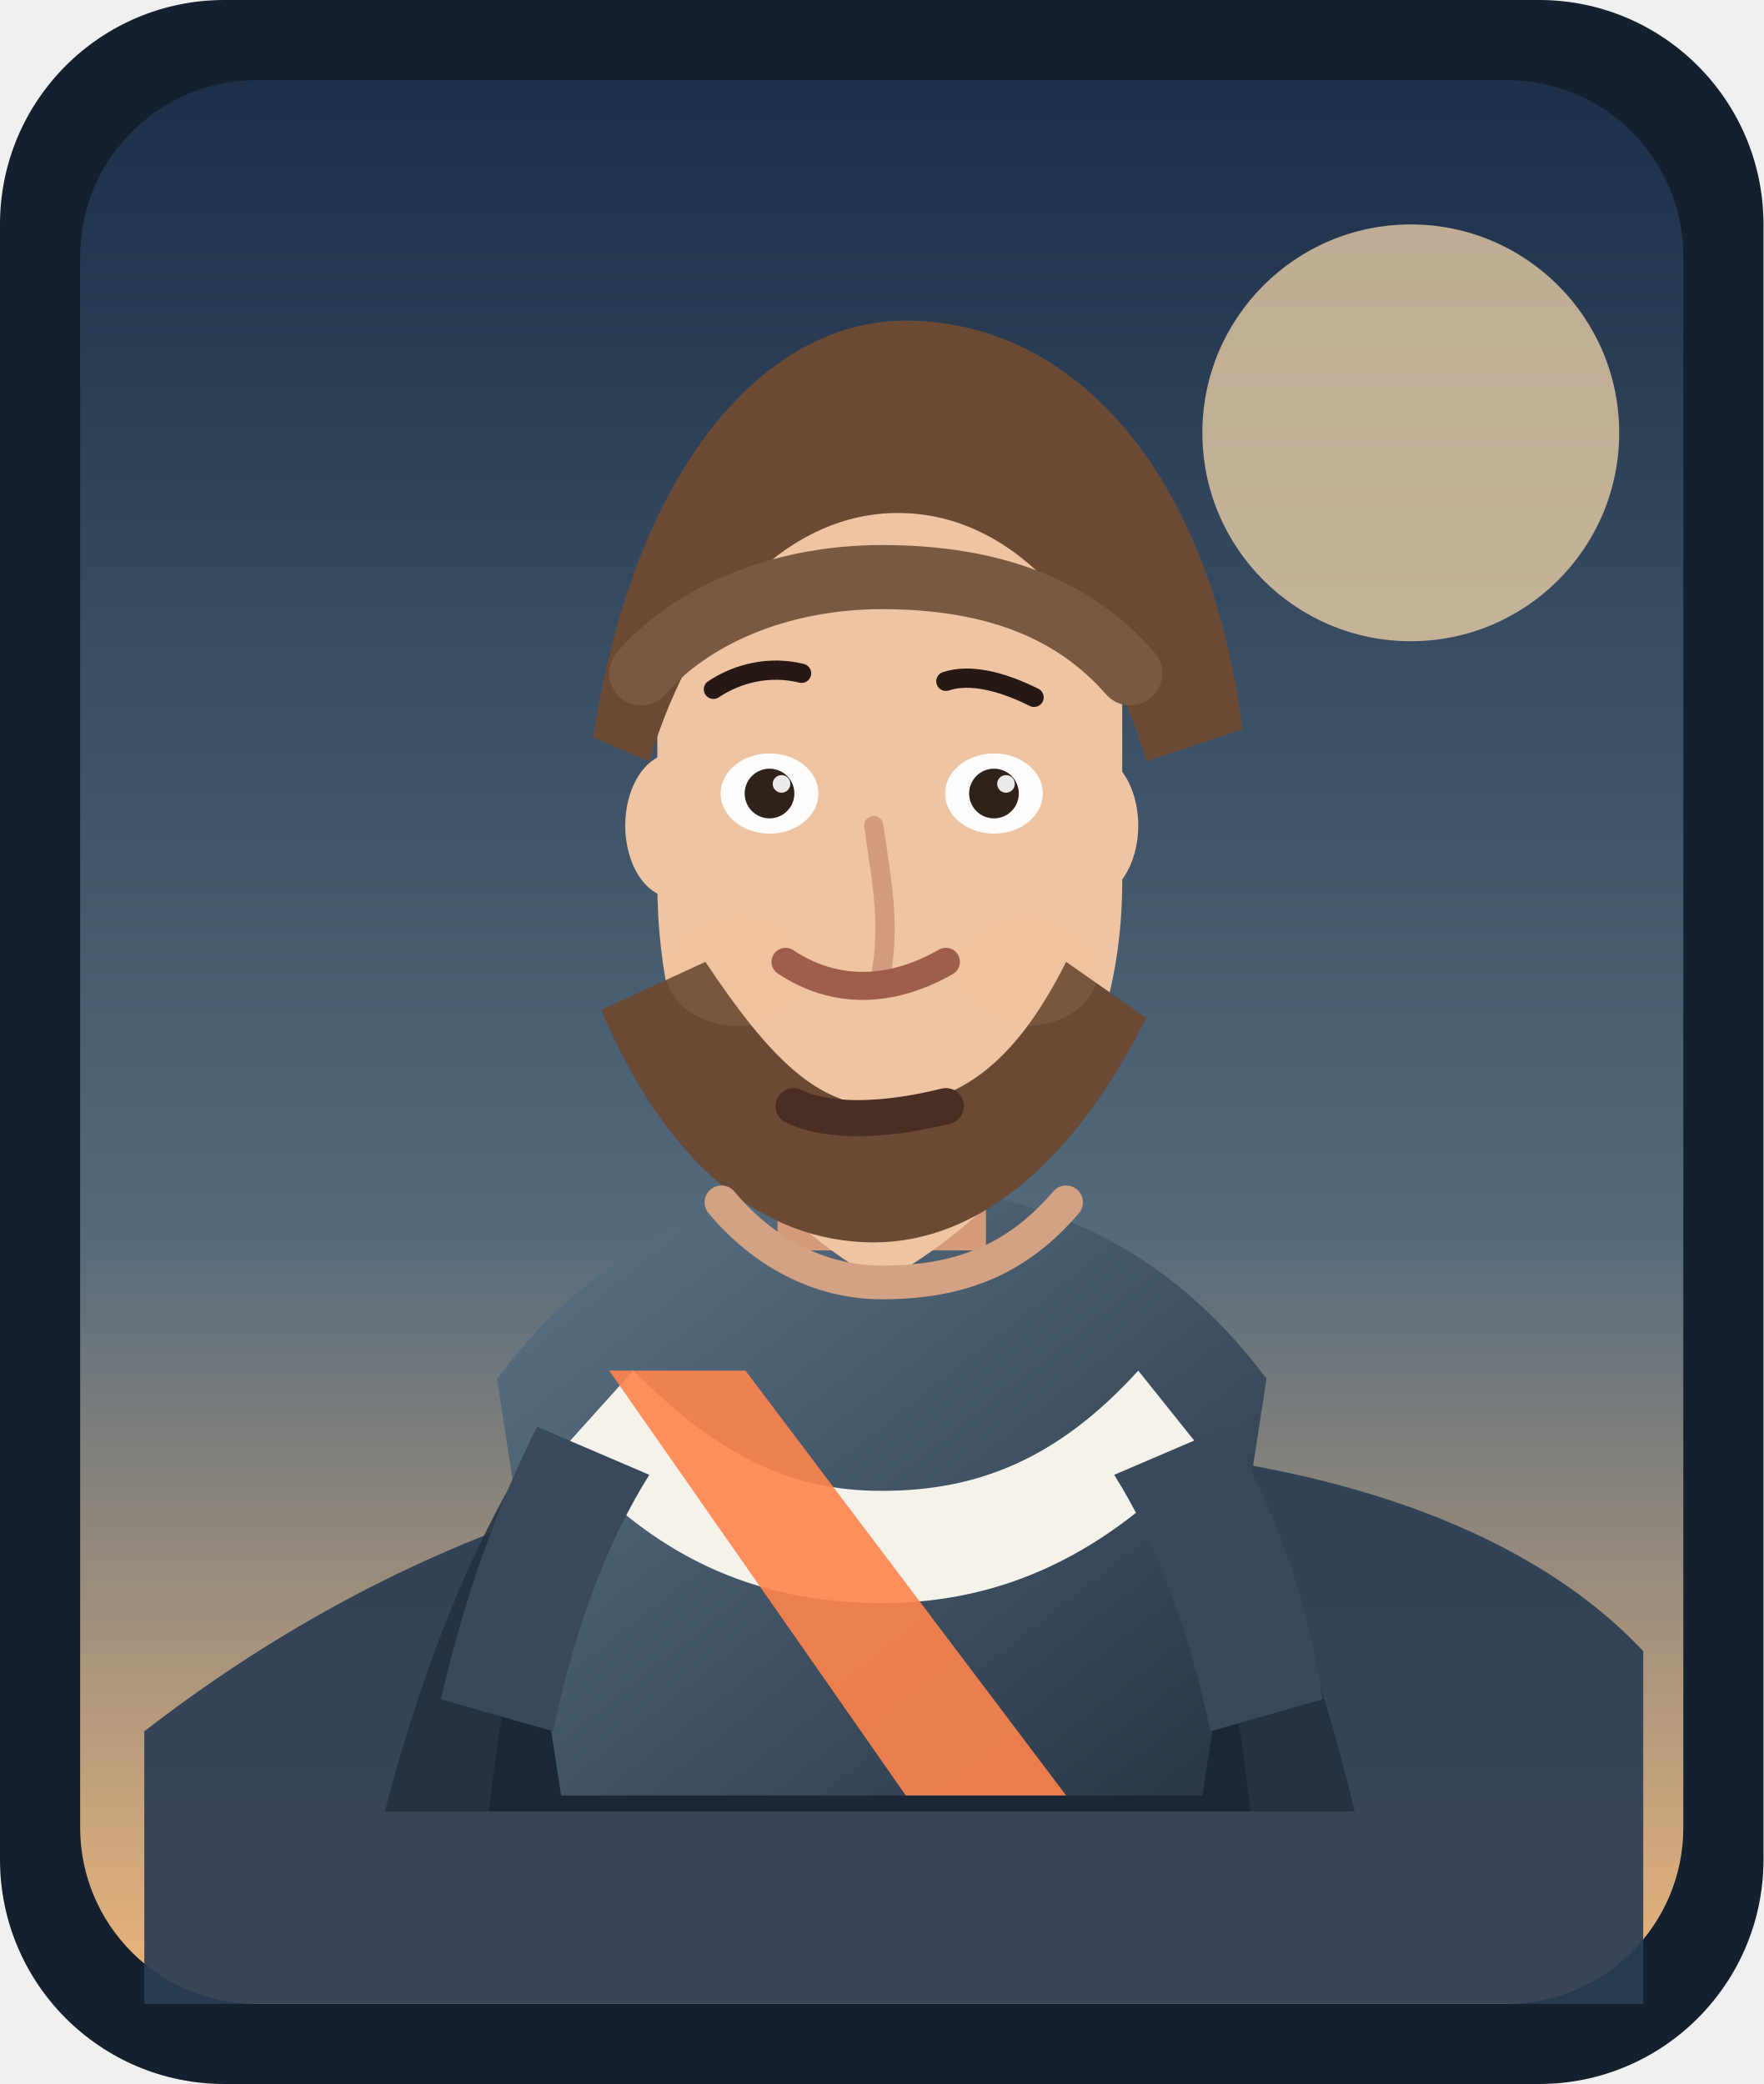
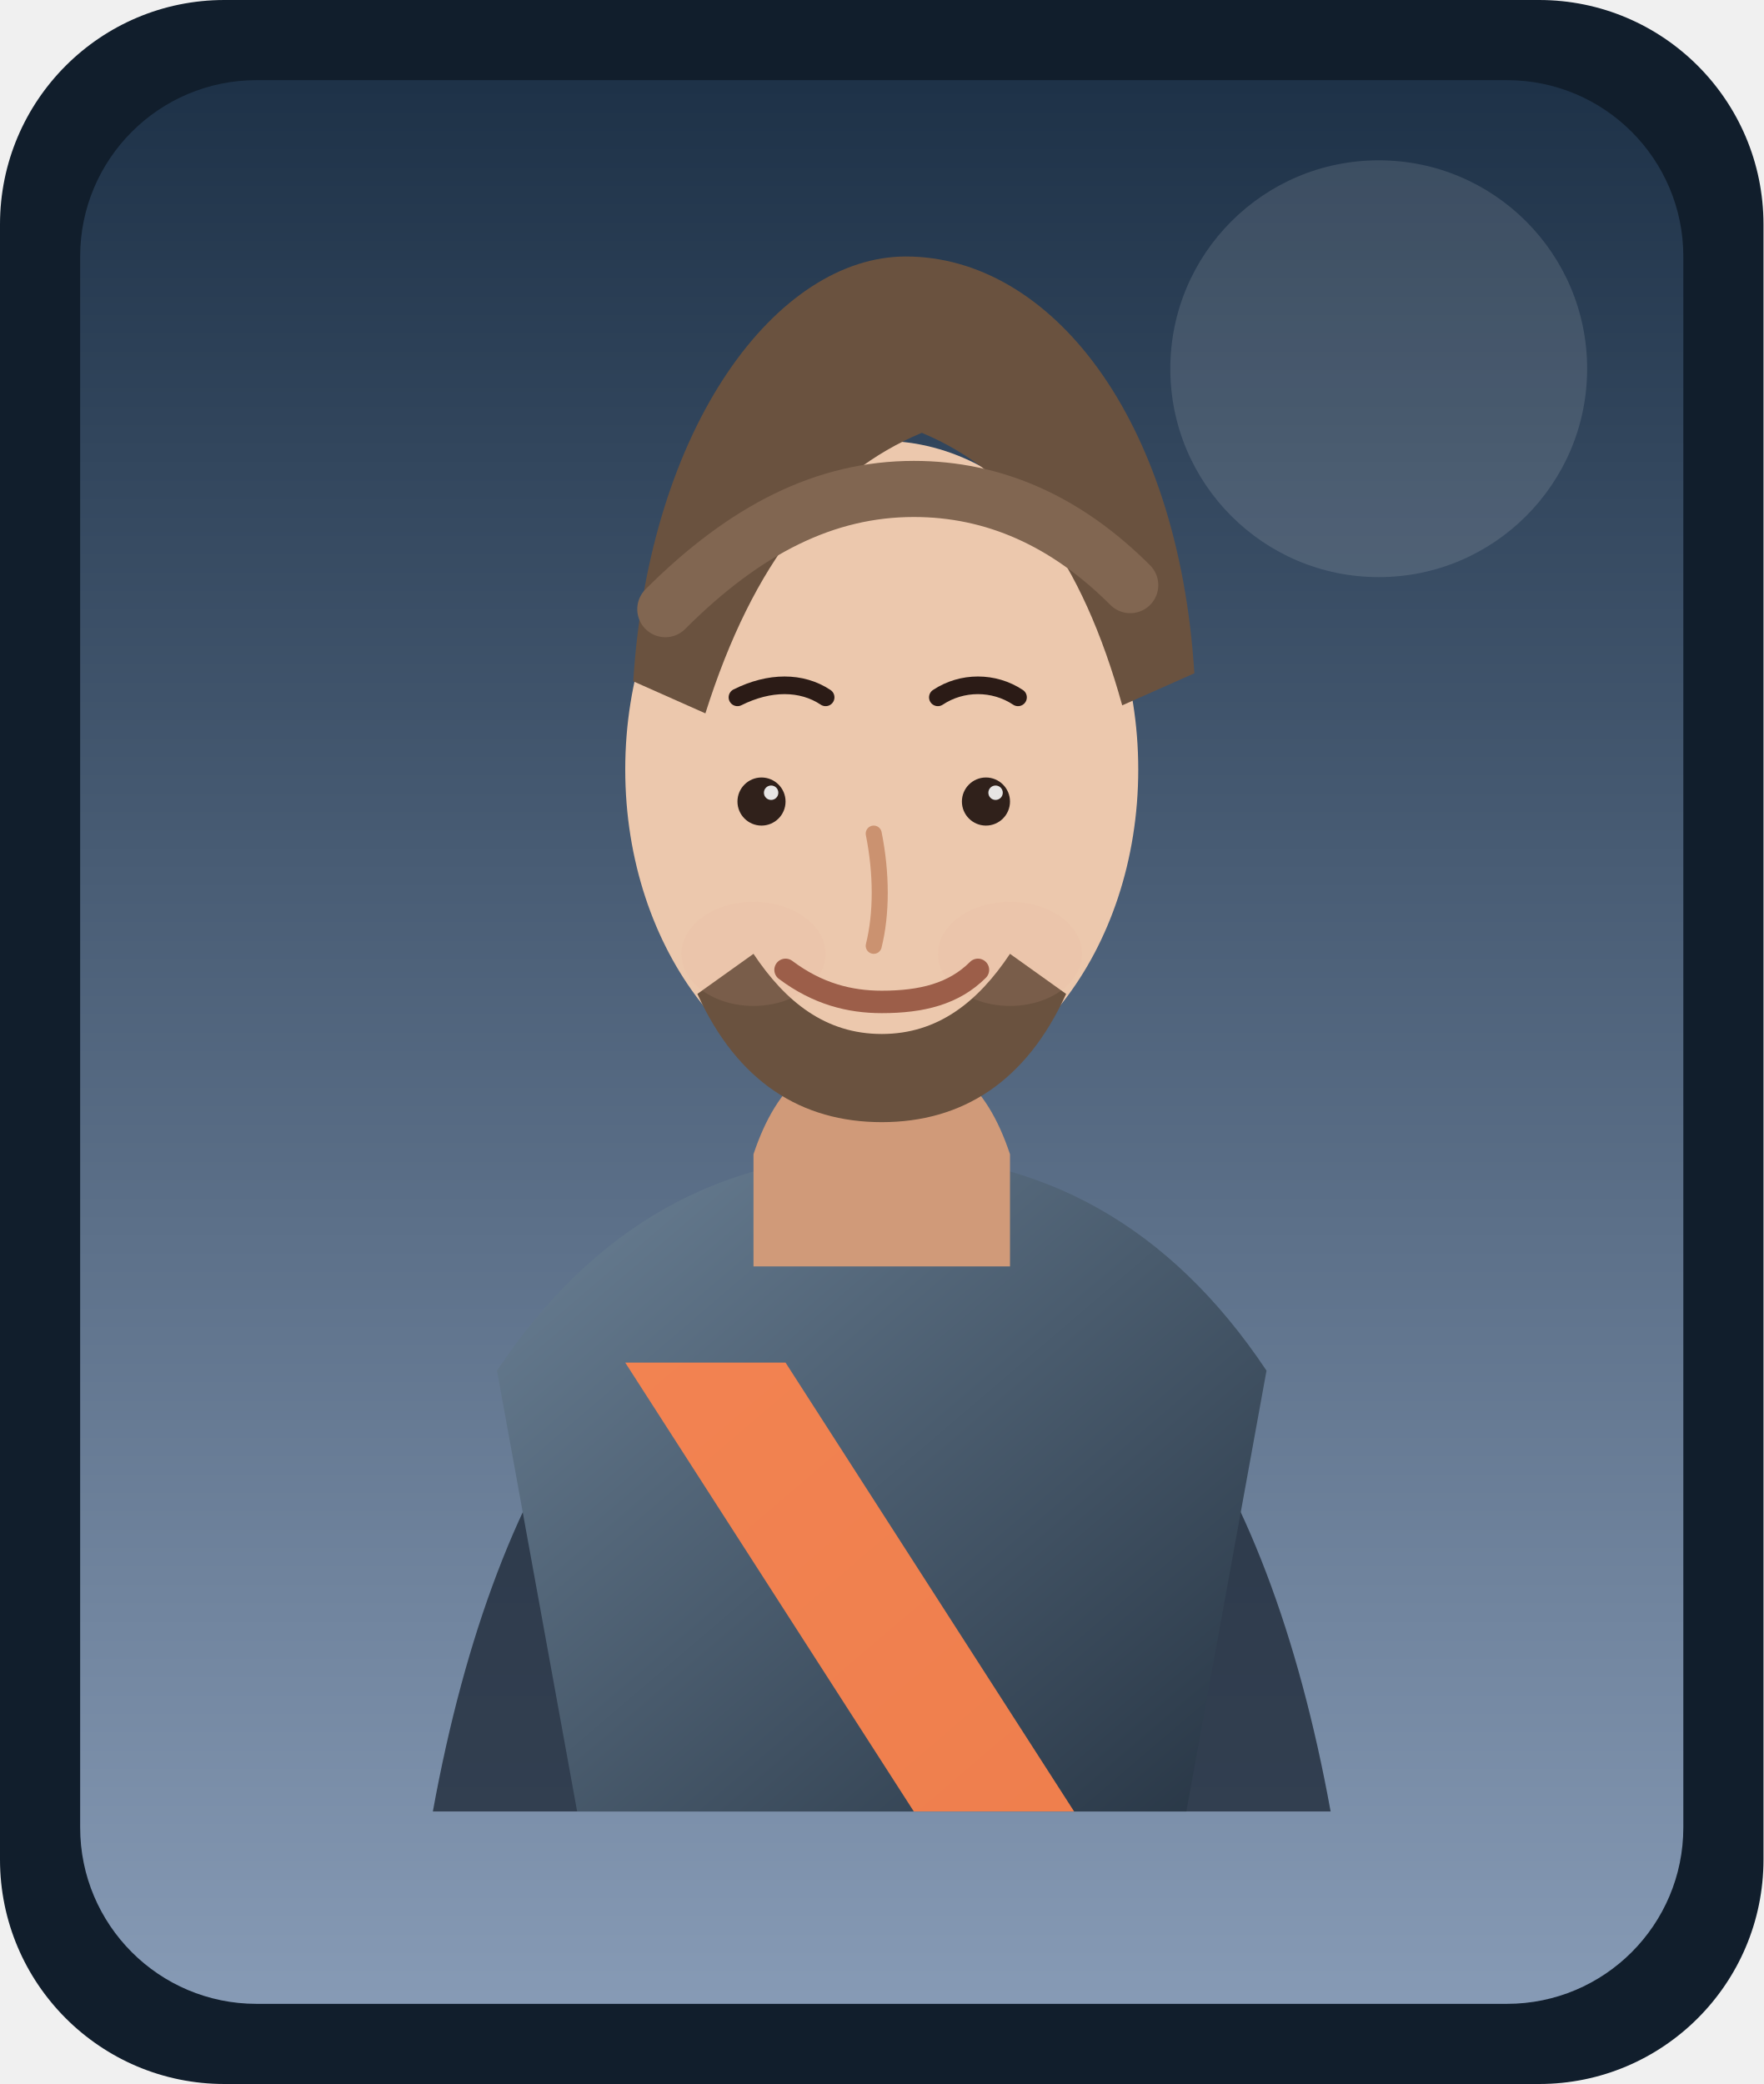
<svg xmlns="http://www.w3.org/2000/svg" viewBox="0 0 220 260" role="img" aria-labelledby="title desc">
  <defs>
    <linearGradient id="bg" x1="0" y1="0" x2="0" y2="1">
-       <stop offset="0" stop-color="#1c2e48" />
-       <stop offset="0.6" stop-color="#556a7c" />
-       <stop offset="1" stop-color="#f2b87c" />
+       <stop offset="0" stop-color="#1d3147" />
+       <stop offset="1" stop-color="#879bb6" />
    </linearGradient>
-     <linearGradient id="kit" x1="0" y1="0" x2="1" y2="1">
-       <stop offset="0" stop-color="#5e7588" />
+     <linearGradient id="shirt" x1="0" y1="0" x2="1" y2="1">
+       <stop offset="0" stop-color="#6c8297" />
      <stop offset="1" stop-color="#273544" />
    </linearGradient>
  </defs>
-   <rect width="220" height="260" rx="28" fill="#14202d" />
+   <rect width="220" height="260" rx="28" fill="#111e2c" />
  <rect x="10" y="10" width="200" height="240" rx="22" fill="url(#bg)" />
-   <circle cx="176" cy="54" r="26" fill="#ffe0b1" opacity="0.7" />
-   <path d="M18 216c31-24 66-36 104-36 40 0 68 10 83 26v44H18z" fill="#2a3d54" opacity="0.92" />
-   <path d="M48 226c11-42 29-68 61-82 33 14 50 40 60 82z" fill="#22303f" opacity="0.86" />
-   <path d="M61 226c3-27 9-47 22-61 7-8 15-12 26-12 10 0 18 4 25 12 13 14 19 34 22 61z" fill="#1b2736" />
-   <path d="M62 172c12-16 28-24 48-24 20 0 36 8 48 24l-8 52H70z" fill="url(#kit)" />
-   <path d="M79 171c11 11 20 15 31 15 12 0 22-4 32-15l8 10c-12 13-25 19-40 19-16 0-29-6-40-19z" fill="#f5f2ec" />
-   <path d="M76 171h17l40 53h-20z" fill="#ff844d" opacity="0.9" />
-   <path d="M67 178c-5 10-9 21-12 34l14 4c3-14 7-24 12-32z" fill="#38495c" />
-   <path d="M153 178c6 10 10 21 12 34l-14 4c-3-14-7-24-12-32z" fill="#38495c" />
-   <path d="M97 144c2-8 7-12 13-12 7 0 11 4 13 12v12H97z" fill="#d49a7a" />
-   <ellipse cx="84" cy="103" rx="6" ry="9" fill="#efc4a2" />
-   <ellipse cx="136" cy="103" rx="6" ry="9" fill="#efc4a2" />
-   <path d="M82 80c0-17 13-29 28-29 18 0 30 12 30 29v30c0 23-12 40-30 50-18-10-28-27-28-50z" fill="#efc4a2" />
-   <path d="M74 92c5-33 21-52 39-52 21 0 38 19 42 51l-12 4c-5-17-16-31-31-31-13 0-25 11-31 31z" fill="#6a4a34" />
-   <path d="M80 84c6-7 17-12 30-12 14 0 24 4 31 12" fill="none" stroke="#7a5942" stroke-width="8" stroke-linecap="round" />
-   <path d="M88 120c8 12 14 18 22 18 10 0 17-6 23-18l10 7c-9 18-21 28-34 28-14 0-26-10-34-29z" fill="#6a4a34" />
-   <ellipse cx="92" cy="121" rx="9" ry="7" fill="#f1b194" opacity="0.12" />
-   <ellipse cx="128" cy="121" rx="9" ry="7" fill="#f1b194" opacity="0.12" />
-   <ellipse cx="96" cy="99" rx="6.1" ry="5" fill="#fffdfb" />
-   <ellipse cx="124" cy="99" rx="6.1" ry="5" fill="#fffdfb" />
-   <circle cx="96" cy="99" r="3.1" fill="#30211b" />
-   <circle cx="124" cy="99" r="3.1" fill="#30211b" />
-   <circle cx="97.5" cy="97.8" r="1.1" fill="#ffffff" opacity="0.9" />
-   <circle cx="125.5" cy="97.8" r="1.1" fill="#ffffff" opacity="0.9" />
-   <path d="M89 86c3-2 7-3 11-2M118 85c3-1 7 0 11 2" fill="none" stroke="#271815" stroke-width="2.4" stroke-linecap="round" />
-   <path d="M109 103c1 7 2 12 1 18" fill="none" stroke="#d39b80" stroke-width="2.4" stroke-linecap="round" />
-   <path d="M98 120c6 4 13 4 20 0" fill="none" stroke="#9e5e49" stroke-width="3.5" stroke-linecap="round" />
-   <path d="M99 138c4 2 11 2 19 0" fill="none" stroke="#4a2e24" stroke-width="4.5" stroke-linecap="round" />
-   <path d="M90 150c5 6 12 10 20 10 10 0 17-3 23-10" fill="none" stroke="#d3a184" stroke-width="4.2" stroke-linecap="round" />
+   <circle cx="172" cy="46" r="26" fill="#ffffff" opacity="0.12" />
+   <path d="M54 226c8-44 27-72 56-72 29 0 48 28 56 72z" fill="#1f2b39" opacity="0.8" />
+   <path d="M62 171c12-18 28-27 48-27s36 9 48 27l-10 55H72z" fill="url(#shirt)" />
+   <path d="M78 170h20l36 56h-20z" fill="#ff844d" opacity="0.92" />
+   <path d="M94 144c3-9 8-13 16-13 8 0 13 4 16 13v14H94z" fill="#d09a79" />
+   <ellipse cx="110" cy="96" rx="32" ry="41" fill="#ecc8ad" />
+   <path d="M79 85c2-32 18-53 34-53 18 0 34 20 36 52l-9 4c-5-18-13-29-25-34-12 5-21 16-27 35z" fill="#6a523f" />
+   <path d="M83 76c10-10 20-15 31-15 10 0 19 4 27 12" fill="none" stroke="#816651" stroke-width="7" stroke-linecap="round" />
+   <path d="M94 119c4 6 9 10 16 10s12-4 16-10l7 5c-5 11-13 16-23 16-10 0-18-5-23-16z" fill="#6a523f" />
+   <ellipse cx="94" cy="119" rx="9" ry="6.5" fill="#e9b39b" opacity="0.12" />
+   <ellipse cx="126" cy="119" rx="9" ry="6.5" fill="#e9b39b" opacity="0.12" />
+   <path d="M92 87c4-2 8-2 11 0M117 87c3-2 7-2 10 0" fill="none" stroke="#2b1b16" stroke-width="2.2" stroke-linecap="round" />
+   <circle cx="95" cy="100" r="3" fill="#30211b" />
+   <circle cx="123" cy="100" r="3" fill="#30211b" />
+   <circle cx="96.2" cy="98.9" r="0.9" fill="#ffffff" opacity="0.88" />
+   <circle cx="124.2" cy="98.9" r="0.9" fill="#ffffff" opacity="0.88" />
+   <path d="M109 104c1 5 1 10 0 14" fill="none" stroke="#cb9270" stroke-width="2" stroke-linecap="round" />
+   <path d="M98 121c4 3 8 4 12 4 5 0 9-1 12-4" fill="none" stroke="#9c5e49" stroke-width="2.8" stroke-linecap="round" />
</svg>
